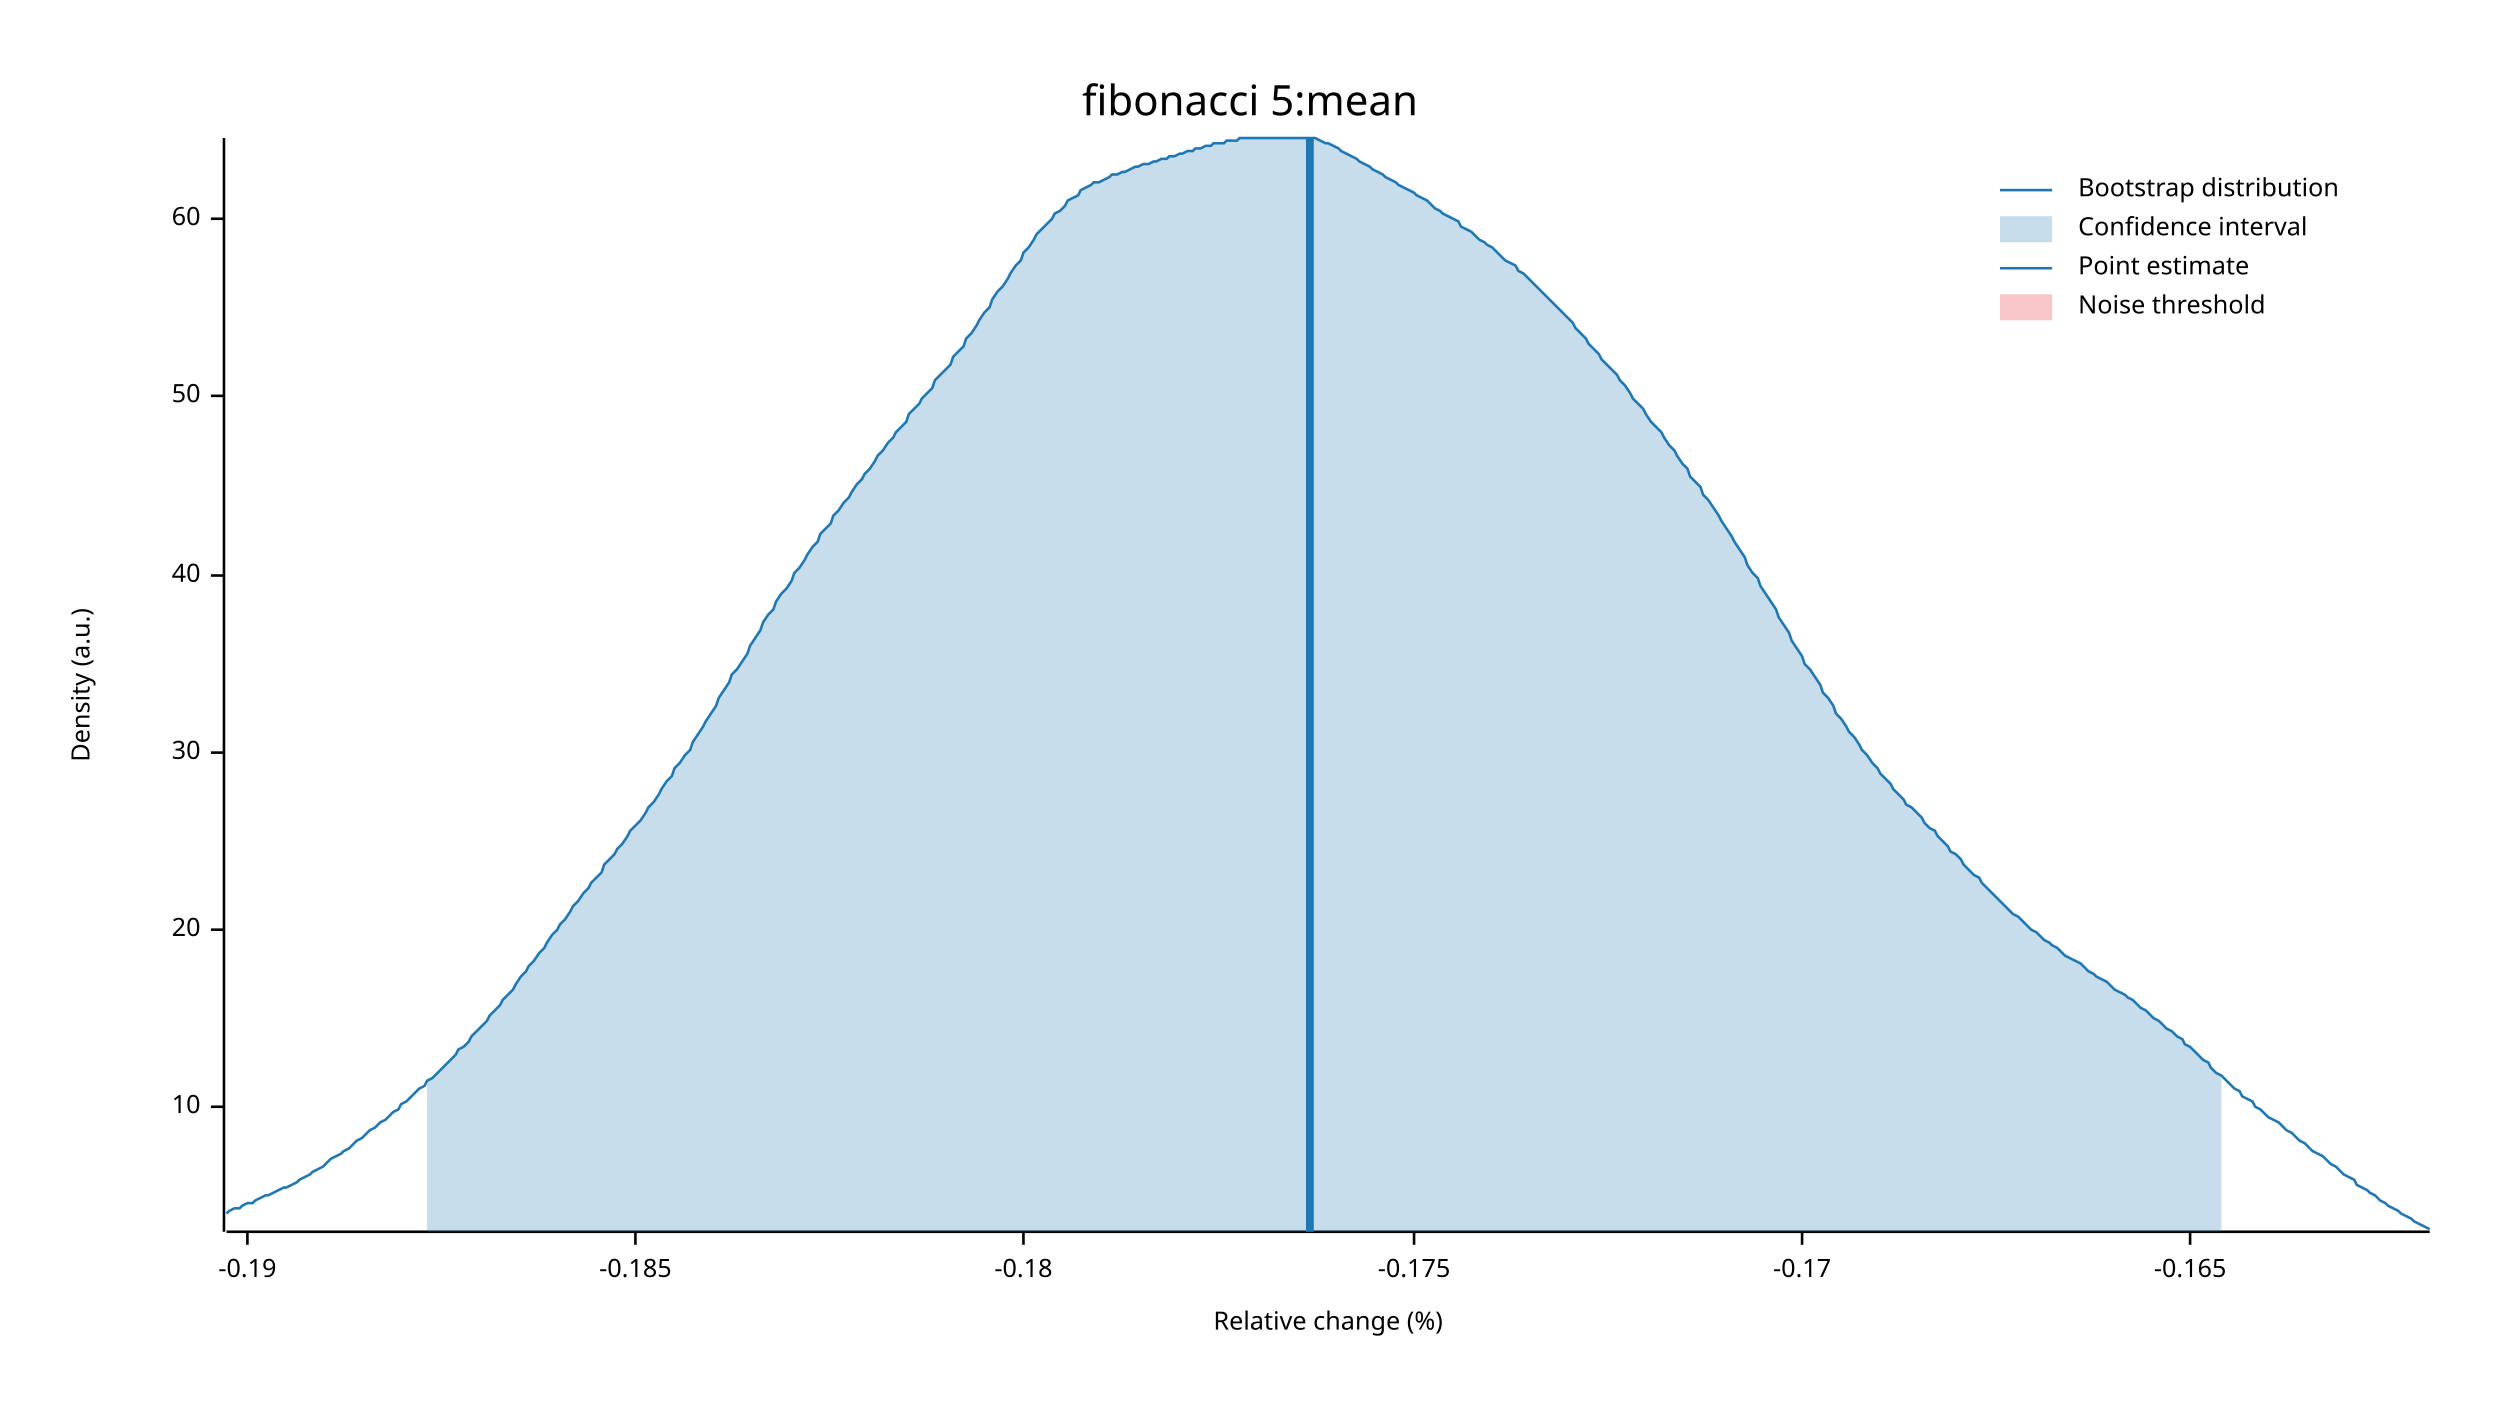
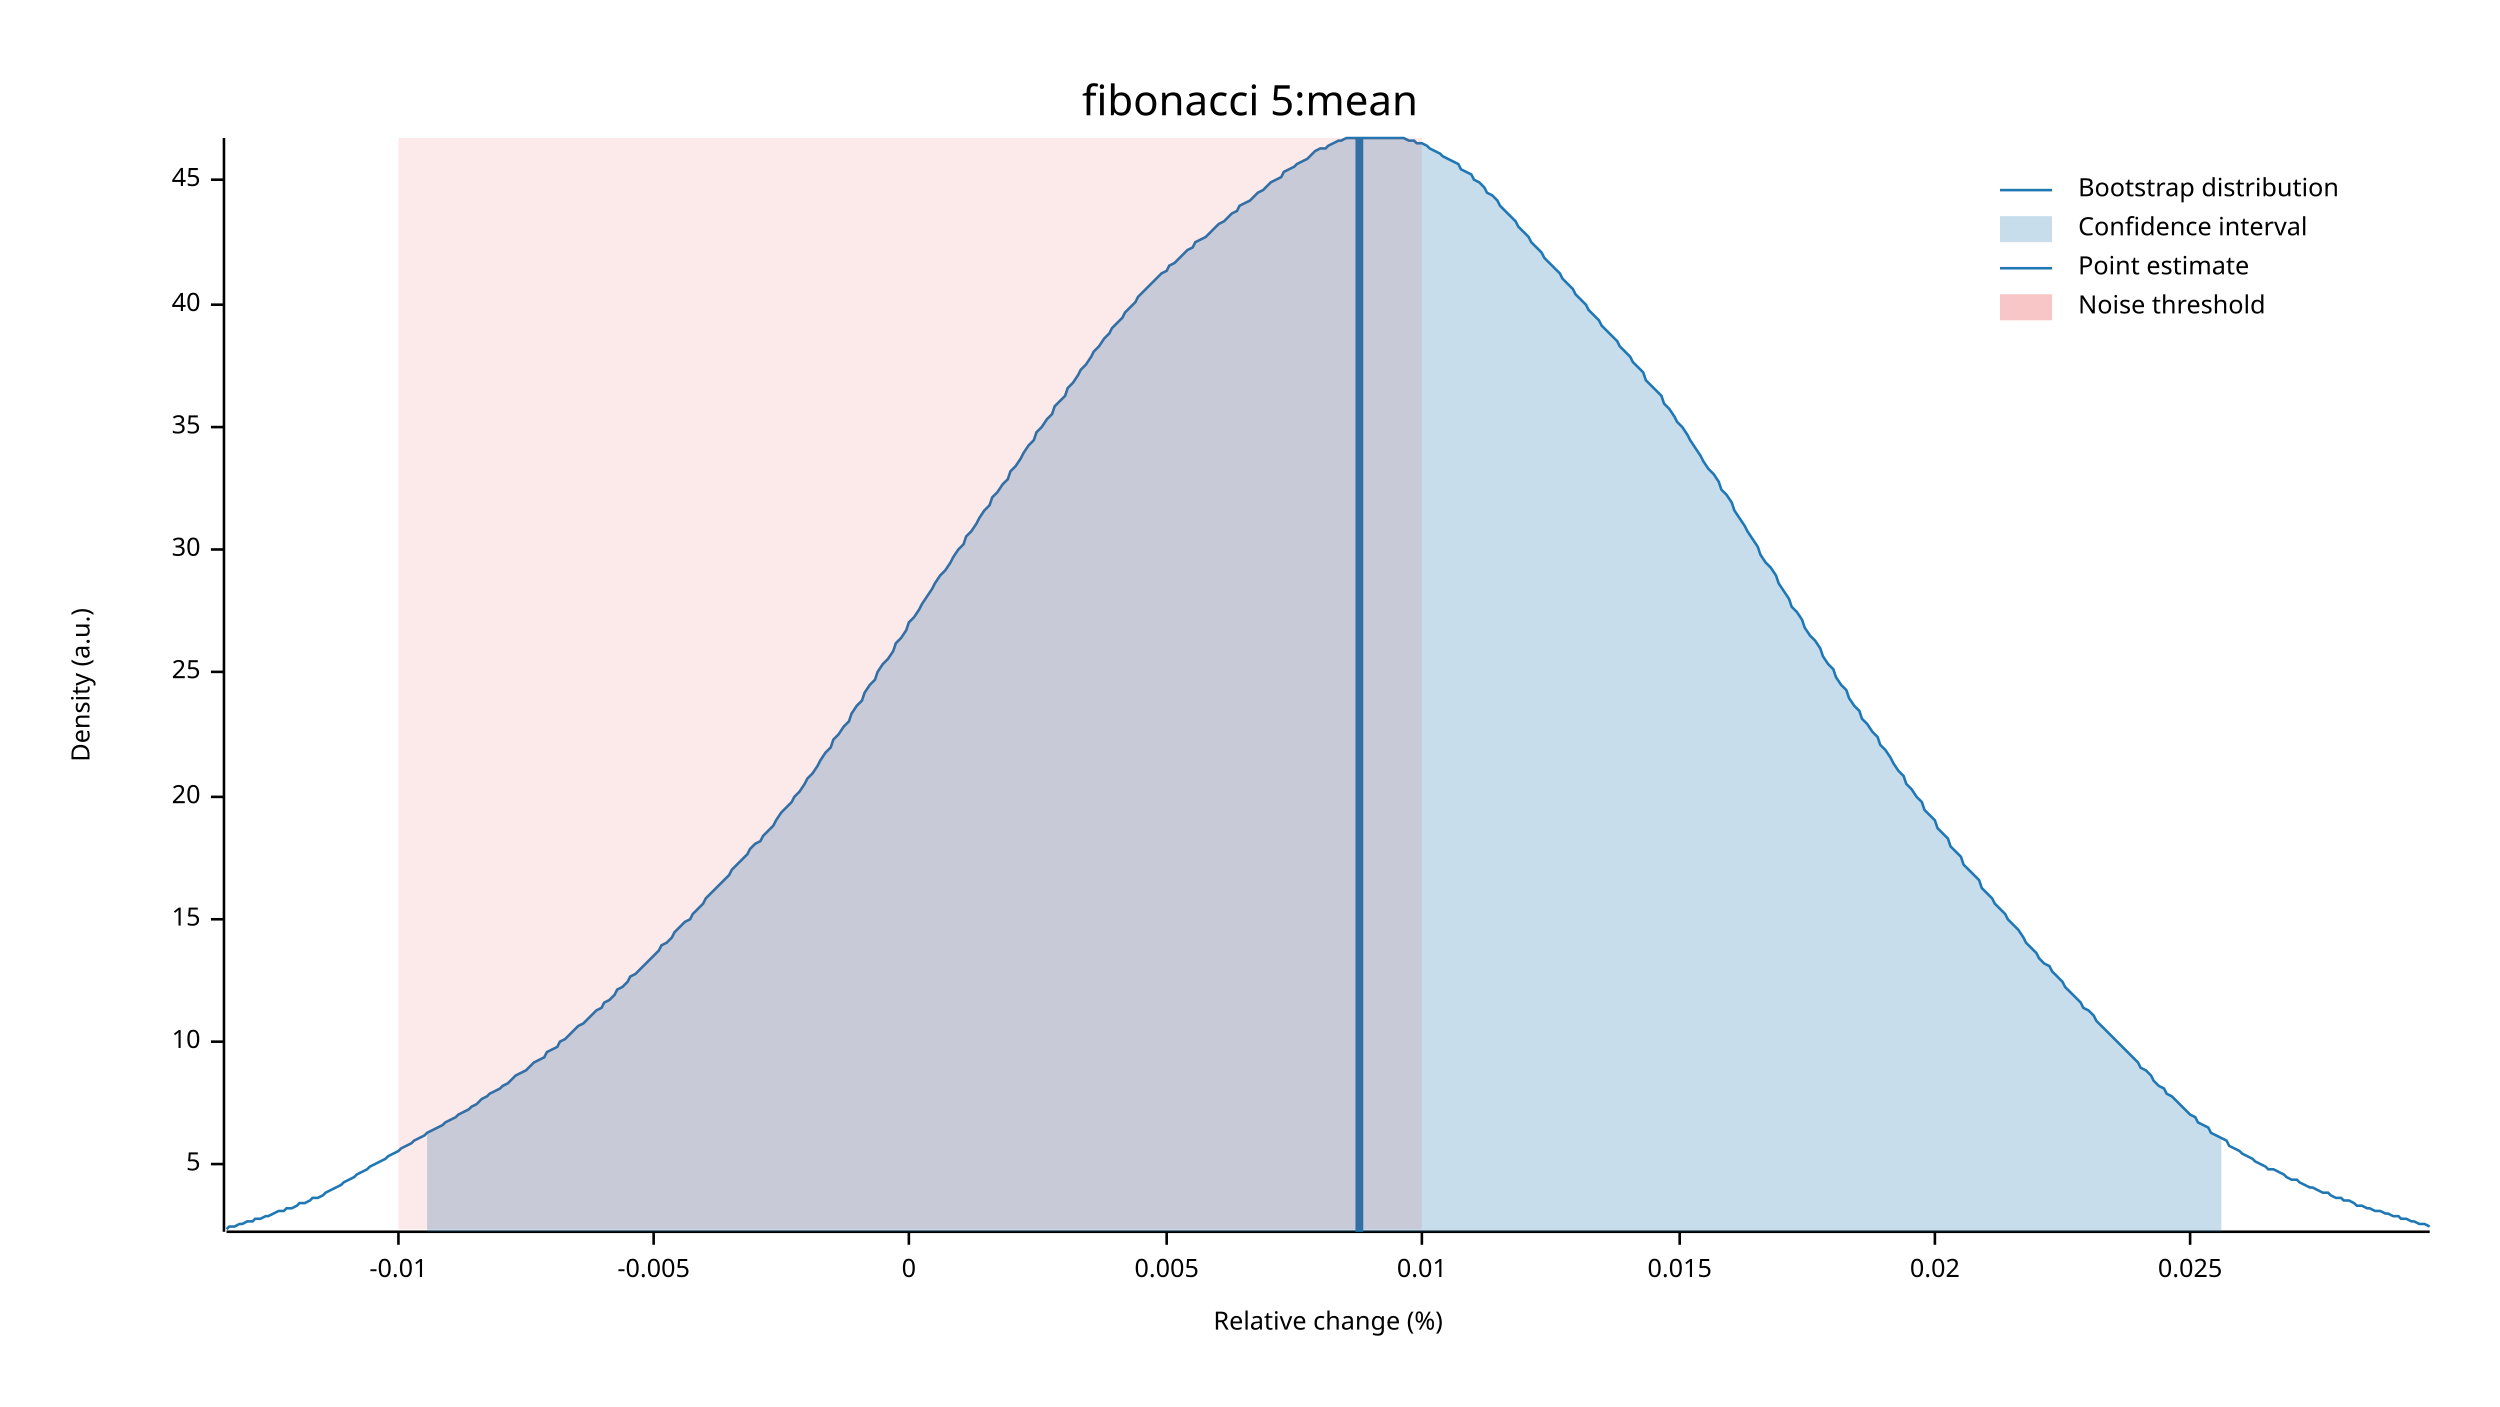
<svg xmlns="http://www.w3.org/2000/svg" width="960" height="540">
  <text x="480" y="32" dy="0.76em" text-anchor="middle" font-family="sans-serif" font-size="16.129" opacity="1" fill="#000000">
fibonacci 5:mean
</text>
  <text x="27" y="263" dy="0.76em" text-anchor="middle" font-family="sans-serif" font-size="9.677" opacity="1" fill="#000000" transform="rotate(270, 27, 263)">
Density (a.u.)
</text>
  <text x="510" y="513" dy="-0.5ex" text-anchor="middle" font-family="sans-serif" font-size="9.677" opacity="1" fill="#000000">
Relative change (%)
</text>
  <polyline fill="none" opacity="1" stroke="#000000" stroke-width="1" points="86,53 86,473 " />
-   <text x="77" y="425" dy="0.5ex" text-anchor="end" font-family="sans-serif" font-size="9.677" opacity="1" fill="#000000">
+   <text x="77" y="447" dy="0.5ex" text-anchor="end" font-family="sans-serif" font-size="9.677" opacity="1" fill="#000000">
+ 5
+ </text>
+   <polyline fill="none" opacity="1" stroke="#000000" stroke-width="1" points="81,447 86,447 " />
+   <text x="77" y="400" dy="0.5ex" text-anchor="end" font-family="sans-serif" font-size="9.677" opacity="1" fill="#000000">
10
</text>
-   <polyline fill="none" opacity="1" stroke="#000000" stroke-width="1" points="81,425 86,425 " />
-   <text x="77" y="357" dy="0.5ex" text-anchor="end" font-family="sans-serif" font-size="9.677" opacity="1" fill="#000000">
+   <polyline fill="none" opacity="1" stroke="#000000" stroke-width="1" points="81,400 86,400 " />
+   <text x="77" y="353" dy="0.5ex" text-anchor="end" font-family="sans-serif" font-size="9.677" opacity="1" fill="#000000">
+ 15
+ </text>
+   <polyline fill="none" opacity="1" stroke="#000000" stroke-width="1" points="81,353 86,353 " />
+   <text x="77" y="306" dy="0.5ex" text-anchor="end" font-family="sans-serif" font-size="9.677" opacity="1" fill="#000000">
20
</text>
-   <polyline fill="none" opacity="1" stroke="#000000" stroke-width="1" points="81,357 86,357 " />
-   <text x="77" y="289" dy="0.5ex" text-anchor="end" font-family="sans-serif" font-size="9.677" opacity="1" fill="#000000">
+   <polyline fill="none" opacity="1" stroke="#000000" stroke-width="1" points="81,306 86,306 " />
+   <text x="77" y="258" dy="0.5ex" text-anchor="end" font-family="sans-serif" font-size="9.677" opacity="1" fill="#000000">
+ 25
+ </text>
+   <polyline fill="none" opacity="1" stroke="#000000" stroke-width="1" points="81,258 86,258 " />
+   <text x="77" y="211" dy="0.5ex" text-anchor="end" font-family="sans-serif" font-size="9.677" opacity="1" fill="#000000">
30
</text>
-   <polyline fill="none" opacity="1" stroke="#000000" stroke-width="1" points="81,289 86,289 " />
-   <text x="77" y="221" dy="0.5ex" text-anchor="end" font-family="sans-serif" font-size="9.677" opacity="1" fill="#000000">
+   <polyline fill="none" opacity="1" stroke="#000000" stroke-width="1" points="81,211 86,211 " />
+   <text x="77" y="164" dy="0.5ex" text-anchor="end" font-family="sans-serif" font-size="9.677" opacity="1" fill="#000000">
+ 35
+ </text>
+   <polyline fill="none" opacity="1" stroke="#000000" stroke-width="1" points="81,164 86,164 " />
+   <text x="77" y="117" dy="0.5ex" text-anchor="end" font-family="sans-serif" font-size="9.677" opacity="1" fill="#000000">
40
</text>
-   <polyline fill="none" opacity="1" stroke="#000000" stroke-width="1" points="81,221 86,221 " />
-   <text x="77" y="152" dy="0.5ex" text-anchor="end" font-family="sans-serif" font-size="9.677" opacity="1" fill="#000000">
- 50
+   <polyline fill="none" opacity="1" stroke="#000000" stroke-width="1" points="81,117 86,117 " />
+   <text x="77" y="69" dy="0.5ex" text-anchor="end" font-family="sans-serif" font-size="9.677" opacity="1" fill="#000000">
+ 45
</text>
-   <polyline fill="none" opacity="1" stroke="#000000" stroke-width="1" points="81,152 86,152 " />
-   <text x="77" y="84" dy="0.5ex" text-anchor="end" font-family="sans-serif" font-size="9.677" opacity="1" fill="#000000">
- 60
+   <polyline fill="none" opacity="1" stroke="#000000" stroke-width="1" points="81,69 86,69 " />
+   <polyline fill="none" opacity="1" stroke="#000000" stroke-width="1" points="87,473 933,473 " />
+   <text x="153" y="483" dy="0.76em" text-anchor="middle" font-family="sans-serif" font-size="9.677" opacity="1" fill="#000000">
+ -0.01
</text>
-   <polyline fill="none" opacity="1" stroke="#000000" stroke-width="1" points="81,84 86,84 " />
-   <polyline fill="none" opacity="1" stroke="#000000" stroke-width="1" points="87,473 933,473 " />
-   <text x="95" y="483" dy="0.76em" text-anchor="middle" font-family="sans-serif" font-size="9.677" opacity="1" fill="#000000">
- -0.19
+   <polyline fill="none" opacity="1" stroke="#000000" stroke-width="1" points="153,473 153,478 " />
+   <text x="251" y="483" dy="0.76em" text-anchor="middle" font-family="sans-serif" font-size="9.677" opacity="1" fill="#000000">
+ -0.005
</text>
-   <polyline fill="none" opacity="1" stroke="#000000" stroke-width="1" points="95,473 95,478 " />
-   <text x="244" y="483" dy="0.76em" text-anchor="middle" font-family="sans-serif" font-size="9.677" opacity="1" fill="#000000">
- -0.185
+   <polyline fill="none" opacity="1" stroke="#000000" stroke-width="1" points="251,473 251,478 " />
+   <text x="349" y="483" dy="0.76em" text-anchor="middle" font-family="sans-serif" font-size="9.677" opacity="1" fill="#000000">
+ 0
</text>
-   <polyline fill="none" opacity="1" stroke="#000000" stroke-width="1" points="244,473 244,478 " />
-   <text x="393" y="483" dy="0.76em" text-anchor="middle" font-family="sans-serif" font-size="9.677" opacity="1" fill="#000000">
- -0.18
+   <polyline fill="none" opacity="1" stroke="#000000" stroke-width="1" points="349,473 349,478 " />
+   <text x="448" y="483" dy="0.76em" text-anchor="middle" font-family="sans-serif" font-size="9.677" opacity="1" fill="#000000">
+ 0.005
</text>
-   <polyline fill="none" opacity="1" stroke="#000000" stroke-width="1" points="393,473 393,478 " />
-   <text x="543" y="483" dy="0.76em" text-anchor="middle" font-family="sans-serif" font-size="9.677" opacity="1" fill="#000000">
- -0.175
+   <polyline fill="none" opacity="1" stroke="#000000" stroke-width="1" points="448,473 448,478 " />
+   <text x="546" y="483" dy="0.76em" text-anchor="middle" font-family="sans-serif" font-size="9.677" opacity="1" fill="#000000">
+ 0.01
</text>
-   <polyline fill="none" opacity="1" stroke="#000000" stroke-width="1" points="543,473 543,478 " />
-   <text x="692" y="483" dy="0.76em" text-anchor="middle" font-family="sans-serif" font-size="9.677" opacity="1" fill="#000000">
- -0.17
+   <polyline fill="none" opacity="1" stroke="#000000" stroke-width="1" points="546,473 546,478 " />
+   <text x="645" y="483" dy="0.76em" text-anchor="middle" font-family="sans-serif" font-size="9.677" opacity="1" fill="#000000">
+ 0.015
</text>
-   <polyline fill="none" opacity="1" stroke="#000000" stroke-width="1" points="692,473 692,478 " />
+   <polyline fill="none" opacity="1" stroke="#000000" stroke-width="1" points="645,473 645,478 " />
+   <text x="743" y="483" dy="0.76em" text-anchor="middle" font-family="sans-serif" font-size="9.677" opacity="1" fill="#000000">
+ 0.02
+ </text>
+   <polyline fill="none" opacity="1" stroke="#000000" stroke-width="1" points="743,473 743,478 " />
  <text x="841" y="483" dy="0.76em" text-anchor="middle" font-family="sans-serif" font-size="9.677" opacity="1" fill="#000000">
- -0.165
+ 0.025
</text>
  <polyline fill="none" opacity="1" stroke="#000000" stroke-width="1" points="841,473 841,478 " />
-   <polyline fill="none" opacity="1" stroke="#1F78B4" stroke-width="1" points="87,466 88,465 90,464 92,464 93,463 95,462 97,462 98,461 100,460 102,459 103,459 105,458 107,457 109,456 110,456 112,455 114,454 115,453 117,452 119,451 120,450 122,449 124,448 125,447 127,445 129,444 131,443 132,442 134,441 136,439 137,438 139,437 141,435 142,434 144,433 146,431 148,430 149,429 151,427 153,426 154,424 156,423 158,421 159,420 161,418 163,417 164,415 166,414 168,412 170,410 171,409 173,407 175,405 176,403 178,402 180,400 181,398 183,396 185,394 187,392 188,390 190,388 192,386 193,384 195,382 197,380 198,378 200,375 202,373 203,371 205,369 207,366 209,364 210,362 212,359 214,357 215,355 217,353 219,350 220,348 222,346 224,343 226,341 227,339 229,337 231,335 232,332 234,330 236,328 237,326 239,324 241,321 242,319 244,317 246,315 248,312 249,310 251,308 253,305 254,303 256,300 258,298 259,295 261,293 263,290 265,288 266,285 268,282 270,279 271,277 273,274 275,271 276,268 278,265 280,262 281,259 283,257 285,254 287,251 288,248 290,245 292,242 293,239 295,236 297,234 298,231 300,228 302,226 304,223 305,220 307,218 309,215 310,213 312,210 314,208 315,205 317,203 319,201 320,198 322,196 324,193 326,191 327,189 329,186 331,184 332,182 334,180 336,177 337,175 339,173 341,170 343,168 344,166 346,164 348,162 349,159 351,157 353,155 354,153 356,151 358,149 359,146 361,144 363,142 365,140 366,137 368,135 370,133 371,130 373,128 375,125 376,123 378,120 380,118 381,115 383,112 385,110 387,107 388,105 390,102 392,100 393,97 395,95 397,92 398,90 400,88 402,86 404,84 405,82 407,81 409,79 410,77 412,76 414,75 415,73 417,72 419,71 420,70 422,70 424,69 426,68 427,67 429,67 431,66 432,66 434,65 436,64 437,64 439,63 441,63 443,62 444,62 446,61 448,61 449,60 451,60 453,59 454,59 456,58 458,58 459,57 461,57 463,56 465,56 466,55 468,55 470,55 471,54 473,54 475,54 476,53 478,53 480,53 482,53 483,53 485,53 487,53 488,53 490,53 492,53 493,53 495,53 497,53 498,53 500,53 502,53 504,53 505,53 507,54 509,55 510,55 512,56 514,57 515,58 517,59 519,60 521,61 522,62 524,63 526,64 527,65 529,66 531,67 532,68 534,69 536,70 537,71 539,72 541,73 543,74 544,75 546,76 548,77 549,78 551,80 553,81 554,82 556,83 558,84 560,85 561,87 563,88 565,89 566,90 568,92 570,93 571,94 573,95 575,97 576,98 578,100 580,101 582,102 583,104 585,105 587,107 588,108 590,110 592,112 593,113 595,115 597,117 599,119 600,120 602,122 604,124 605,126 607,128 609,130 610,132 612,134 614,136 615,138 617,140 619,142 621,144 622,146 624,148 626,151 627,153 629,155 631,157 632,159 634,162 636,164 638,166 639,168 641,171 643,173 644,175 646,178 648,180 649,183 651,185 653,187 654,190 656,192 658,195 660,198 661,200 663,203 665,206 666,208 668,211 670,214 671,217 673,220 675,222 676,225 678,228 680,231 682,234 683,237 685,240 687,243 688,246 690,249 692,252 693,255 695,257 697,260 699,263 700,266 702,268 704,271 705,274 707,276 709,279 710,281 712,283 714,286 715,288 717,290 719,293 721,295 722,297 724,299 726,301 727,303 729,305 731,307 732,309 734,310 736,312 738,314 739,316 741,318 743,319 744,321 746,323 748,325 749,327 751,328 753,330 754,332 756,334 758,336 760,337 761,339 763,341 765,343 766,344 768,346 770,348 771,349 773,351 775,352 777,354 778,355 780,357 782,358 783,359 785,361 787,362 788,363 790,364 792,366 793,367 795,368 797,369 799,370 800,371 802,373 804,374 805,375 807,376 809,377 810,378 812,380 814,381 816,382 817,383 819,384 821,386 822,387 824,388 826,390 827,391 829,392 831,394 832,395 834,396 836,398 838,399 839,401 841,402 843,404 844,405 846,407 848,408 849,410 851,412 853,413 855,415 856,416 858,418 860,419 861,421 863,422 865,423 866,425 868,426 870,428 871,429 873,430 875,431 877,433 878,434 880,435 882,437 883,438 885,439 887,441 888,442 890,443 892,444 894,446 895,447 897,448 899,450 900,451 902,452 904,453 905,455 907,456 909,457 910,458 912,459 914,461 916,462 917,463 919,464 921,465 922,466 924,467 926,468 927,469 929,470 931,471 933,472 " />
-   <polygon opacity="0.25" fill="#1F78B4" points="164,415 166,414 168,412 170,410 171,409 173,407 175,405 176,403 178,402 180,400 181,398 183,396 185,394 187,392 188,390 190,388 192,386 193,384 195,382 197,380 198,378 200,375 202,373 203,371 205,369 207,366 209,364 210,362 212,359 214,357 215,355 217,353 219,350 220,348 222,346 224,343 226,341 227,339 229,337 231,335 232,332 234,330 236,328 237,326 239,324 241,321 242,319 244,317 246,315 248,312 249,310 251,308 253,305 254,303 256,300 258,298 259,295 261,293 263,290 265,288 266,285 268,282 270,279 271,277 273,274 275,271 276,268 278,265 280,262 281,259 283,257 285,254 287,251 288,248 290,245 292,242 293,239 295,236 297,234 298,231 300,228 302,226 304,223 305,220 307,218 309,215 310,213 312,210 314,208 315,205 317,203 319,201 320,198 322,196 324,193 326,191 327,189 329,186 331,184 332,182 334,180 336,177 337,175 339,173 341,170 343,168 344,166 346,164 348,162 349,159 351,157 353,155 354,153 356,151 358,149 359,146 361,144 363,142 365,140 366,137 368,135 370,133 371,130 373,128 375,125 376,123 378,120 380,118 381,115 383,112 385,110 387,107 388,105 390,102 392,100 393,97 395,95 397,92 398,90 400,88 402,86 404,84 405,82 407,81 409,79 410,77 412,76 414,75 415,73 417,72 419,71 420,70 422,70 424,69 426,68 427,67 429,67 431,66 432,66 434,65 436,64 437,64 439,63 441,63 443,62 444,62 446,61 448,61 449,60 451,60 453,59 454,59 456,58 458,58 459,57 461,57 463,56 465,56 466,55 468,55 470,55 471,54 473,54 475,54 476,53 478,53 480,53 482,53 483,53 485,53 487,53 488,53 490,53 492,53 493,53 495,53 497,53 498,53 500,53 502,53 504,53 505,53 507,54 509,55 510,55 512,56 514,57 515,58 517,59 519,60 521,61 522,62 524,63 526,64 527,65 529,66 531,67 532,68 534,69 536,70 537,71 539,72 541,73 543,74 544,75 546,76 548,77 549,78 551,80 553,81 554,82 556,83 558,84 560,85 561,87 563,88 565,89 566,90 568,92 570,93 571,94 573,95 575,97 576,98 578,100 580,101 582,102 583,104 585,105 587,107 588,108 590,110 592,112 593,113 595,115 597,117 599,119 600,120 602,122 604,124 605,126 607,128 609,130 610,132 612,134 614,136 615,138 617,140 619,142 621,144 622,146 624,148 626,151 627,153 629,155 631,157 632,159 634,162 636,164 638,166 639,168 641,171 643,173 644,175 646,178 648,180 649,183 651,185 653,187 654,190 656,192 658,195 660,198 661,200 663,203 665,206 666,208 668,211 670,214 671,217 673,220 675,222 676,225 678,228 680,231 682,234 683,237 685,240 687,243 688,246 690,249 692,252 693,255 695,257 697,260 699,263 700,266 702,268 704,271 705,274 707,276 709,279 710,281 712,283 714,286 715,288 717,290 719,293 721,295 722,297 724,299 726,301 727,303 729,305 731,307 732,309 734,310 736,312 738,314 739,316 741,318 743,319 744,321 746,323 748,325 749,327 751,328 753,330 754,332 756,334 758,336 760,337 761,339 763,341 765,343 766,344 768,346 770,348 771,349 773,351 775,352 777,354 778,355 780,357 782,358 783,359 785,361 787,362 788,363 790,364 792,366 793,367 795,368 797,369 799,370 800,371 802,373 804,374 805,375 807,376 809,377 810,378 812,380 814,381 816,382 817,383 819,384 821,386 822,387 824,388 826,390 827,391 829,392 831,394 832,395 834,396 836,398 838,399 839,401 841,402 843,404 844,405 846,407 848,408 849,410 851,412 853,413 853,473 164,473 " />
-   <polyline fill="none" opacity="1" stroke="#1F78B4" stroke-width="3" points="503,473 503,53 " />
-   <rect x="510" y="53" width="0" height="419" opacity="0.1" fill="#E31A1C" stroke="none" />
+   <polyline fill="none" opacity="1" stroke="#1F78B4" stroke-width="1" points="87,472 88,471 90,471 92,470 93,470 95,469 97,469 98,468 100,468 102,467 103,467 105,466 107,465 109,465 110,464 112,464 114,463 115,462 117,462 119,461 120,460 122,460 124,459 125,458 127,457 129,456 131,455 132,454 134,453 136,452 137,451 139,450 141,449 142,448 144,447 146,446 148,445 149,444 151,443 153,442 154,441 156,440 158,439 159,438 161,437 163,436 164,435 166,434 168,433 170,432 171,431 173,430 175,429 176,428 178,427 180,426 181,425 183,424 185,422 187,421 188,420 190,419 192,418 193,417 195,416 197,414 198,413 200,412 202,411 203,410 205,408 207,407 209,406 210,404 212,403 214,402 215,400 217,399 219,397 220,396 222,394 224,393 226,391 227,390 229,388 231,387 232,385 234,384 236,382 237,380 239,379 241,377 242,375 244,374 246,372 248,370 249,369 251,367 253,365 254,363 256,362 258,360 259,358 261,356 263,354 265,353 266,351 268,349 270,347 271,345 273,343 275,341 276,340 278,338 280,336 281,334 283,332 285,330 287,328 288,326 290,324 292,323 293,321 295,319 297,317 298,315 300,312 302,310 304,308 305,306 307,304 309,301 310,299 312,297 314,294 315,292 317,289 319,287 320,284 322,282 324,279 326,277 327,274 329,271 331,269 332,266 334,263 336,261 337,258 339,255 341,253 343,250 344,247 346,245 348,242 349,239 351,237 353,234 354,232 356,229 358,226 359,224 361,221 363,219 365,216 366,214 368,211 370,209 371,206 373,204 375,201 376,199 378,196 380,194 381,191 383,189 385,186 387,184 388,181 390,179 392,176 393,174 395,171 397,169 398,166 400,164 402,161 404,159 405,156 407,154 409,152 410,149 412,147 414,144 415,142 417,140 419,137 420,135 422,133 424,130 426,128 427,126 429,124 431,122 432,120 434,118 436,116 437,114 439,112 441,110 443,108 444,107 446,105 448,104 449,102 451,101 453,99 454,98 456,96 458,95 459,93 461,92 463,91 465,89 466,88 468,86 470,85 471,84 473,82 475,81 476,79 478,78 480,77 482,75 483,74 485,73 487,71 488,70 490,69 492,68 493,66 495,65 497,64 498,63 500,62 502,61 504,59 505,58 507,57 509,57 510,56 512,55 514,54 515,54 517,53 519,53 521,53 522,53 524,53 526,53 527,53 529,53 531,53 532,53 534,53 536,53 537,53 539,53 541,54 543,54 544,55 546,55 548,56 549,57 551,58 553,59 554,60 556,61 558,62 560,63 561,65 563,66 565,67 566,69 568,70 570,72 571,74 573,75 575,77 576,79 578,81 580,83 582,85 583,87 585,89 587,91 588,93 590,95 592,97 593,99 595,101 597,103 599,105 600,107 602,109 604,111 605,113 607,115 609,117 610,119 612,121 614,123 615,125 617,127 619,129 621,131 622,133 624,135 626,137 627,139 629,141 631,143 632,146 634,148 636,150 638,152 639,155 641,157 643,160 644,162 646,164 648,167 649,169 651,172 653,175 654,177 656,180 658,182 660,185 661,188 663,190 665,193 666,196 668,199 670,202 671,204 673,207 675,210 676,213 678,216 680,218 682,221 683,224 685,227 687,230 688,233 690,235 692,238 693,241 695,244 697,246 699,249 700,252 702,255 704,257 705,260 707,263 709,265 710,268 712,271 714,273 715,276 717,278 719,281 721,283 722,286 724,288 726,291 727,293 729,296 731,298 732,301 734,303 736,306 738,308 739,311 741,313 743,315 744,318 746,320 748,322 749,325 751,327 753,329 754,332 756,334 758,336 760,338 761,341 763,343 765,345 766,347 768,349 770,351 771,353 773,355 775,357 777,360 778,362 780,364 782,366 783,368 785,370 787,371 788,373 790,375 792,377 793,379 795,381 797,383 799,385 800,387 802,388 804,390 805,392 807,394 809,396 810,397 812,399 814,401 816,403 817,404 819,406 821,408 822,410 824,411 826,413 827,415 829,417 831,418 832,420 834,421 836,423 838,425 839,426 841,428 843,429 844,431 846,432 848,433 849,435 851,436 853,437 855,438 856,440 858,441 860,442 861,443 863,444 865,445 866,446 868,447 870,448 871,449 873,449 875,450 877,451 878,452 880,453 882,453 883,454 885,455 887,456 888,456 890,457 892,458 894,458 895,459 897,460 899,460 900,461 902,461 904,462 905,463 907,463 909,464 910,464 912,465 914,465 916,466 917,466 919,467 921,467 922,468 924,468 926,469 927,469 929,470 931,470 933,471 " />
+   <polygon opacity="0.25" fill="#1F78B4" points="164,435 166,434 168,433 170,432 171,431 173,430 175,429 176,428 178,427 180,426 181,425 183,424 185,422 187,421 188,420 190,419 192,418 193,417 195,416 197,414 198,413 200,412 202,411 203,410 205,408 207,407 209,406 210,404 212,403 214,402 215,400 217,399 219,397 220,396 222,394 224,393 226,391 227,390 229,388 231,387 232,385 234,384 236,382 237,380 239,379 241,377 242,375 244,374 246,372 248,370 249,369 251,367 253,365 254,363 256,362 258,360 259,358 261,356 263,354 265,353 266,351 268,349 270,347 271,345 273,343 275,341 276,340 278,338 280,336 281,334 283,332 285,330 287,328 288,326 290,324 292,323 293,321 295,319 297,317 298,315 300,312 302,310 304,308 305,306 307,304 309,301 310,299 312,297 314,294 315,292 317,289 319,287 320,284 322,282 324,279 326,277 327,274 329,271 331,269 332,266 334,263 336,261 337,258 339,255 341,253 343,250 344,247 346,245 348,242 349,239 351,237 353,234 354,232 356,229 358,226 359,224 361,221 363,219 365,216 366,214 368,211 370,209 371,206 373,204 375,201 376,199 378,196 380,194 381,191 383,189 385,186 387,184 388,181 390,179 392,176 393,174 395,171 397,169 398,166 400,164 402,161 404,159 405,156 407,154 409,152 410,149 412,147 414,144 415,142 417,140 419,137 420,135 422,133 424,130 426,128 427,126 429,124 431,122 432,120 434,118 436,116 437,114 439,112 441,110 443,108 444,107 446,105 448,104 449,102 451,101 453,99 454,98 456,96 458,95 459,93 461,92 463,91 465,89 466,88 468,86 470,85 471,84 473,82 475,81 476,79 478,78 480,77 482,75 483,74 485,73 487,71 488,70 490,69 492,68 493,66 495,65 497,64 498,63 500,62 502,61 504,59 505,58 507,57 509,57 510,56 512,55 514,54 515,54 517,53 519,53 521,53 522,53 524,53 526,53 527,53 529,53 531,53 532,53 534,53 536,53 537,53 539,53 541,54 543,54 544,55 546,55 548,56 549,57 551,58 553,59 554,60 556,61 558,62 560,63 561,65 563,66 565,67 566,69 568,70 570,72 571,74 573,75 575,77 576,79 578,81 580,83 582,85 583,87 585,89 587,91 588,93 590,95 592,97 593,99 595,101 597,103 599,105 600,107 602,109 604,111 605,113 607,115 609,117 610,119 612,121 614,123 615,125 617,127 619,129 621,131 622,133 624,135 626,137 627,139 629,141 631,143 632,146 634,148 636,150 638,152 639,155 641,157 643,160 644,162 646,164 648,167 649,169 651,172 653,175 654,177 656,180 658,182 660,185 661,188 663,190 665,193 666,196 668,199 670,202 671,204 673,207 675,210 676,213 678,216 680,218 682,221 683,224 685,227 687,230 688,233 690,235 692,238 693,241 695,244 697,246 699,249 700,252 702,255 704,257 705,260 707,263 709,265 710,268 712,271 714,273 715,276 717,278 719,281 721,283 722,286 724,288 726,291 727,293 729,296 731,298 732,301 734,303 736,306 738,308 739,311 741,313 743,315 744,318 746,320 748,322 749,325 751,327 753,329 754,332 756,334 758,336 760,338 761,341 763,343 765,345 766,347 768,349 770,351 771,353 773,355 775,357 777,360 778,362 780,364 782,366 783,368 785,370 787,371 788,373 790,375 792,377 793,379 795,381 797,383 799,385 800,387 802,388 804,390 805,392 807,394 809,396 810,397 812,399 814,401 816,403 817,404 819,406 821,408 822,410 824,411 826,413 827,415 829,417 831,418 832,420 834,421 836,423 838,425 839,426 841,428 843,429 844,431 846,432 848,433 849,435 851,436 853,437 853,473 164,473 " />
+   <polyline fill="none" opacity="1" stroke="#1F78B4" stroke-width="3" points="522,473 522,53 " />
+   <rect x="153" y="53" width="393" height="419" opacity="0.1" fill="#E31A1C" stroke="none" />
  <text x="798" y="68" dy="0.76em" text-anchor="start" font-family="sans-serif" font-size="9.677" opacity="1" fill="#000000">
Bootstrap distribution
</text>
  <text x="798" y="83" dy="0.76em" text-anchor="start" font-family="sans-serif" font-size="9.677" opacity="1" fill="#000000">
Confidence interval
</text>
  <text x="798" y="98" dy="0.76em" text-anchor="start" font-family="sans-serif" font-size="9.677" opacity="1" fill="#000000">
Point estimate
</text>
  <text x="798" y="113" dy="0.76em" text-anchor="start" font-family="sans-serif" font-size="9.677" opacity="1" fill="#000000">
Noise threshold
</text>
  <polyline fill="none" opacity="1" stroke="#1F78B4" stroke-width="1" points="768,73 788,73 " />
  <rect x="768" y="83" width="20" height="10" opacity="0.25" fill="#1F78B4" stroke="none" />
  <polyline fill="none" opacity="1" stroke="#1F78B4" stroke-width="1" points="768,103 788,103 " />
  <rect x="768" y="113" width="20" height="10" opacity="0.25" fill="#E31A1C" stroke="none" />
</svg>
